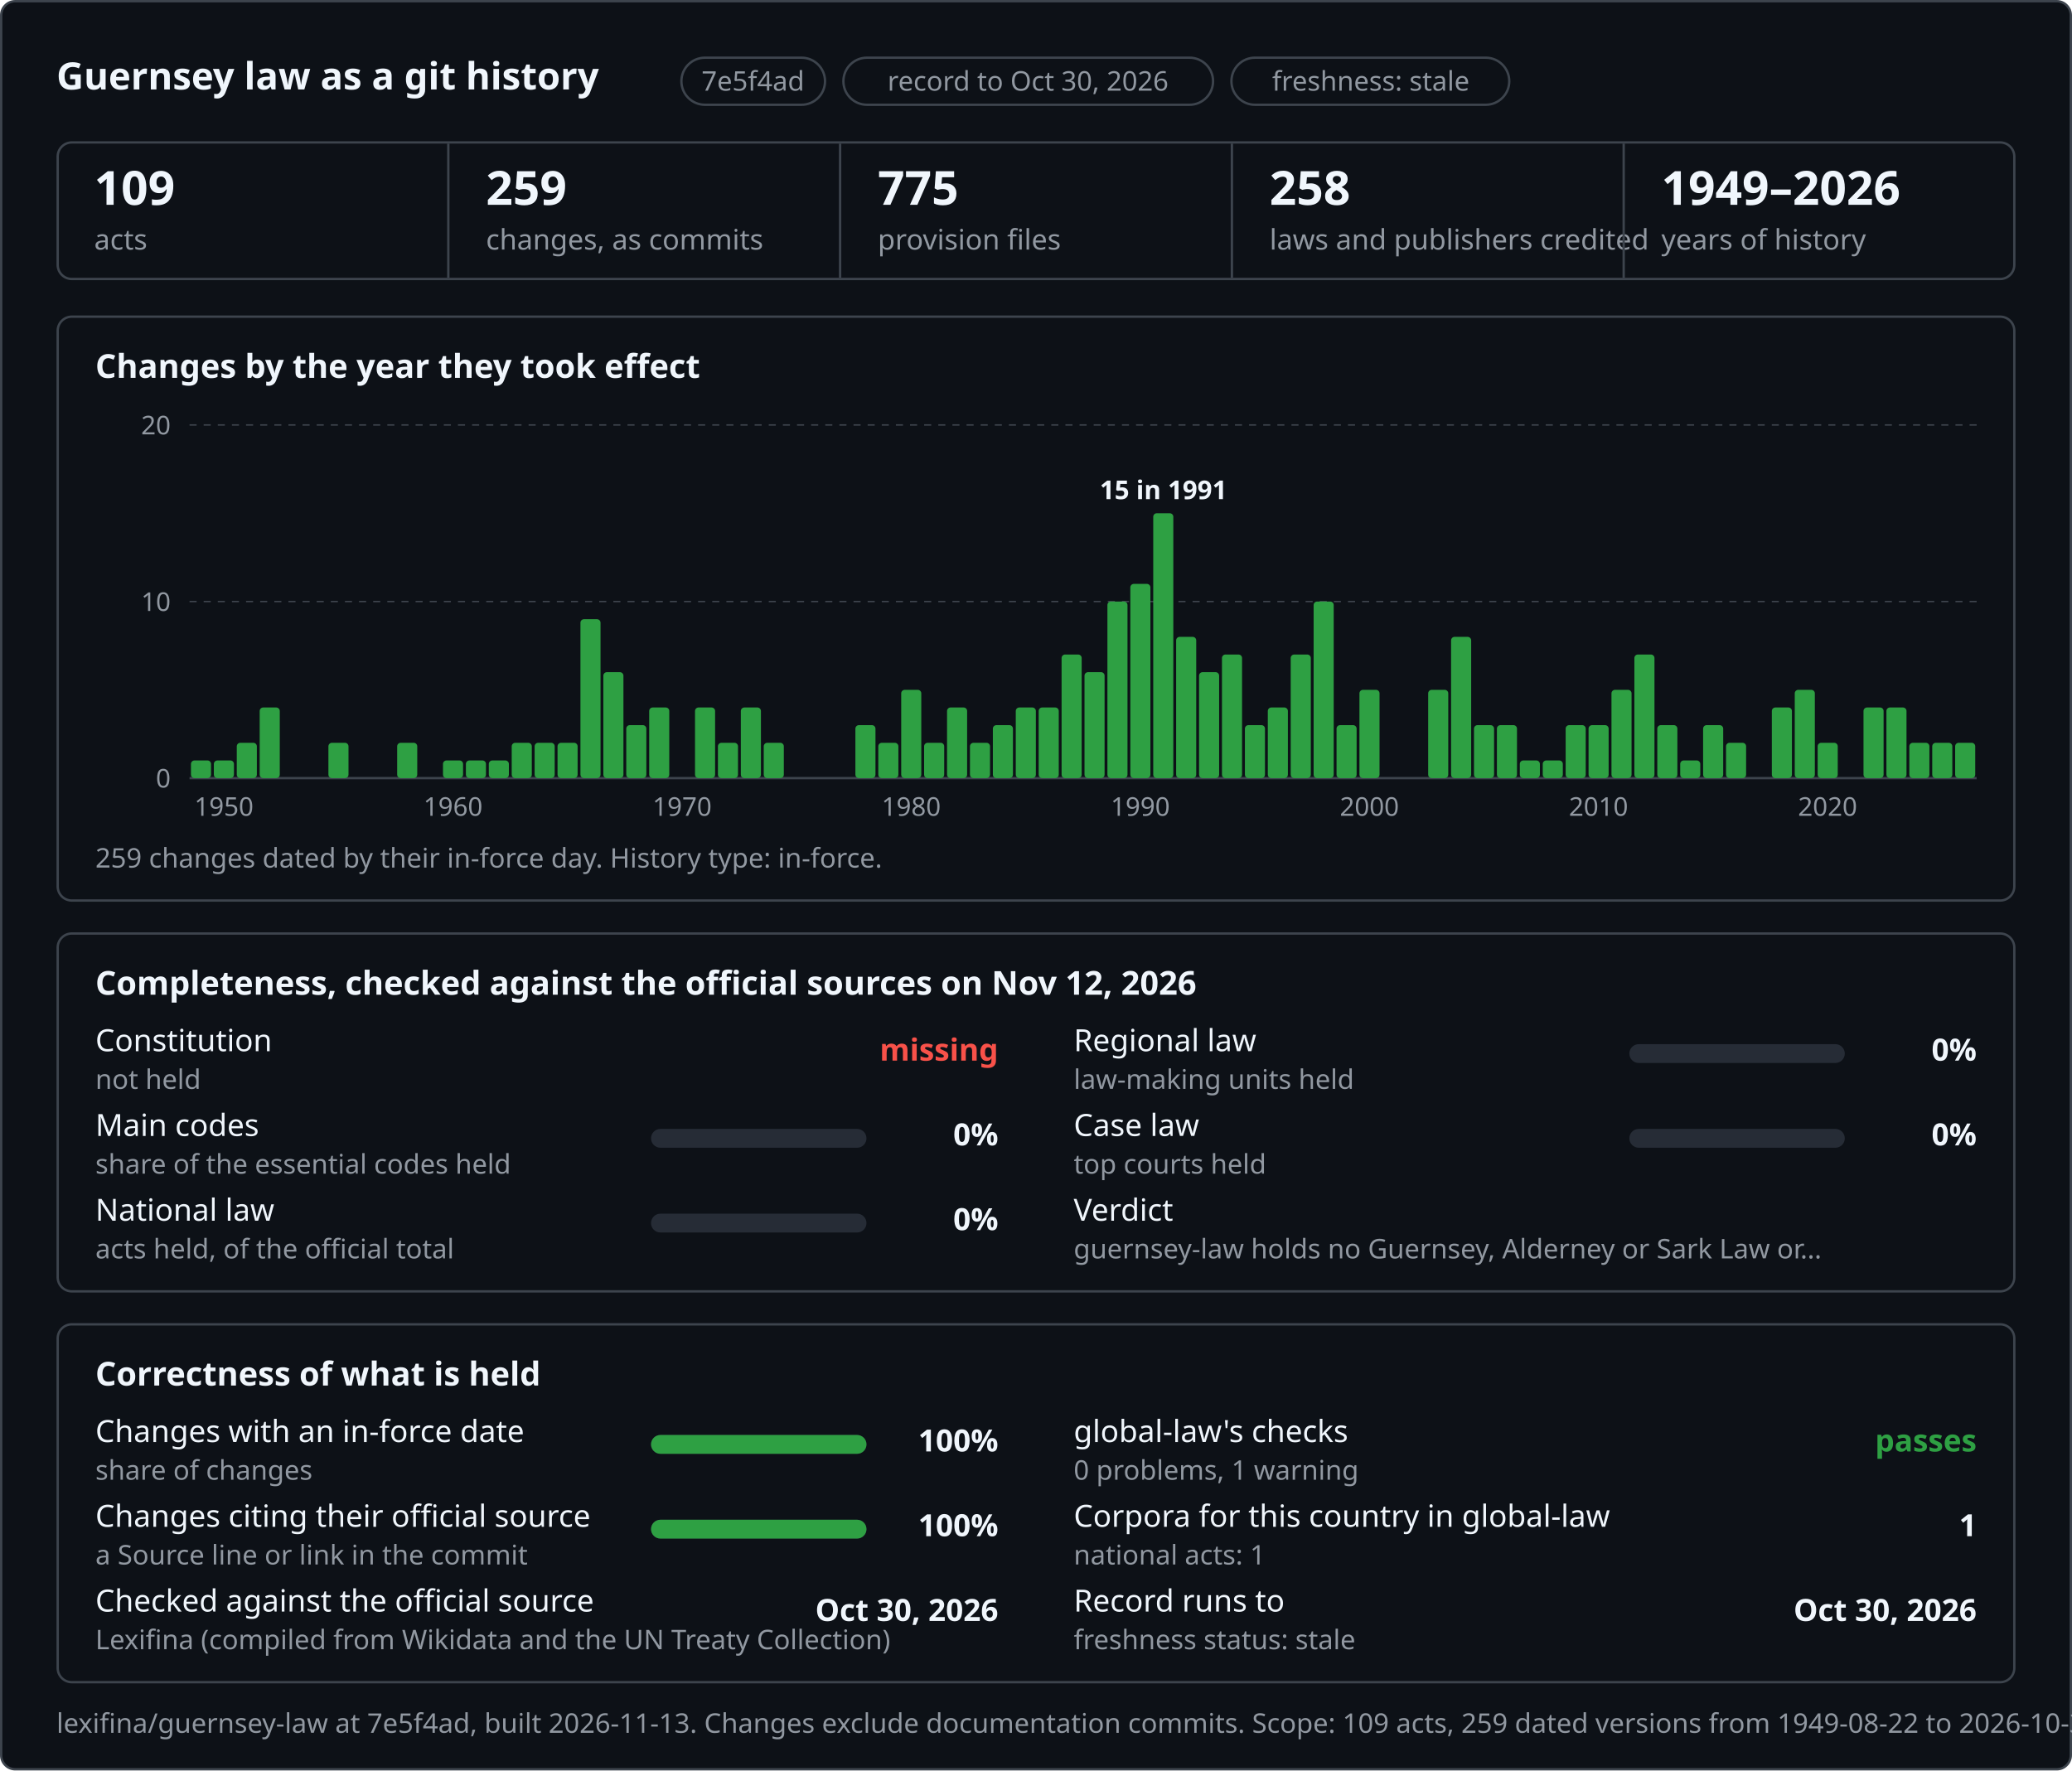
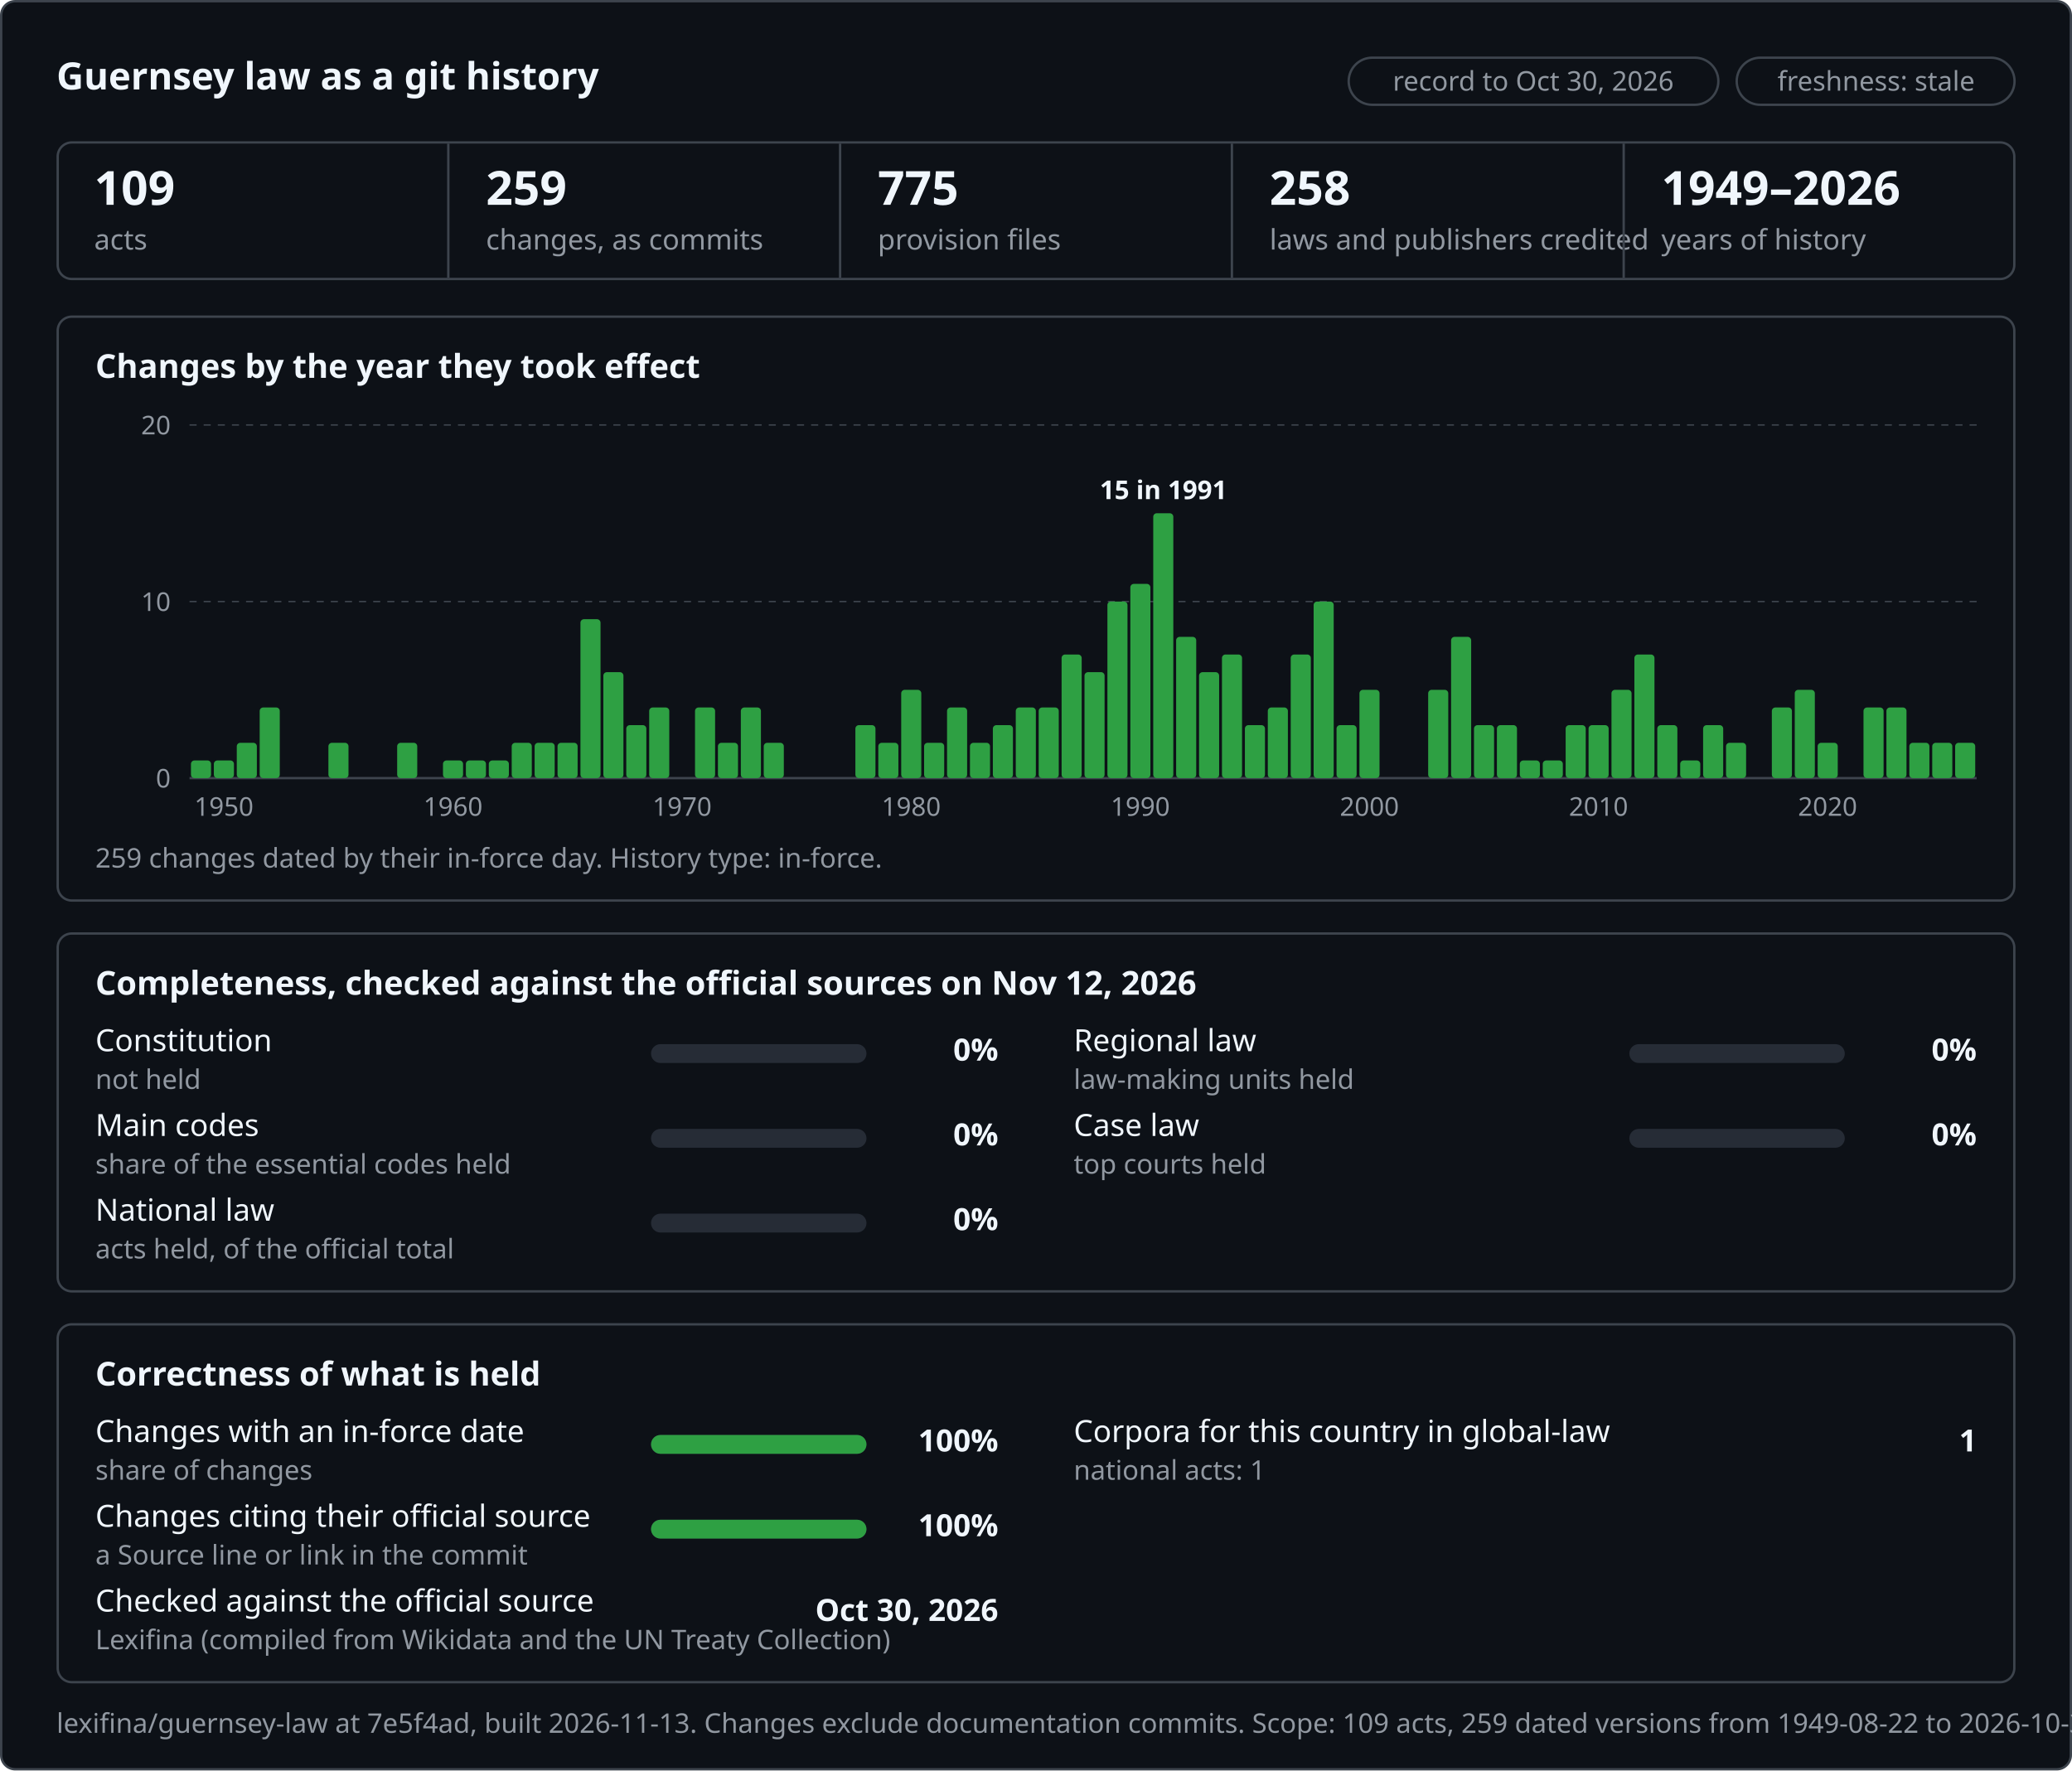
<svg xmlns="http://www.w3.org/2000/svg" width="880" height="752" viewBox="0 0 880 752" font-family="-apple-system,BlinkMacSystemFont,Segoe UI,Noto Sans,Helvetica,Arial,sans-serif">
  <rect x="0.5" y="0.5" width="879" height="751" rx="6" fill="#0d1117" stroke="#3d444d" />
  <text x="24" y="38" font-size="16" font-weight="600" fill="#f0f6fc">Guernsey law as a git history</text>
-   <rect x="289.4" y="24.5" width="61" height="20" rx="10" fill="none" stroke="#3d444d" />
-   <text x="319.8" y="38.5" font-size="11.5" font-weight="500" text-anchor="middle" fill="#9198a1">7e5f4ad</text>
-   <rect x="358.2" y="24.5" width="157" height="20" rx="10" fill="none" stroke="#3d444d" />
-   <text x="436.6" y="38.5" font-size="11.5" font-weight="500" text-anchor="middle" fill="#9198a1">record to Oct 30, 2026</text>
-   <rect x="523.0" y="24.5" width="118" height="20" rx="10" fill="none" stroke="#3d444d" />
-   <text x="582.2" y="38.5" font-size="11.5" font-weight="500" text-anchor="middle" fill="#9198a1">freshness: stale</text>
+   <rect x="572.8" y="24.5" width="157" height="20" rx="10" fill="none" stroke="#3d444d" />
+   <text x="651.2" y="38.5" font-size="11.5" font-weight="500" text-anchor="middle" fill="#9198a1">record to Oct 30, 2026</text>
+   <rect x="737.6" y="24.5" width="118" height="20" rx="10" fill="none" stroke="#3d444d" />
+   <text x="796.8" y="38.5" font-size="11.5" font-weight="500" text-anchor="middle" fill="#9198a1">freshness: stale</text>
  <rect x="24.5" y="60.5" width="831" height="58" rx="6" fill="#0d1117" stroke="#3d444d" />
  <text x="40.0" y="87" font-size="20" font-weight="600" fill="#f0f6fc">109</text>
  <text x="40.0" y="106" font-size="12" fill="#9198a1">acts</text>
  <line x1="190.4" y1="61" x2="190.4" y2="118" stroke="#3d444d" />
  <text x="206.4" y="87" font-size="20" font-weight="600" fill="#f0f6fc">259</text>
  <text x="206.4" y="106" font-size="12" fill="#9198a1">changes, as commits</text>
  <line x1="356.8" y1="61" x2="356.8" y2="118" stroke="#3d444d" />
  <text x="372.8" y="87" font-size="20" font-weight="600" fill="#f0f6fc">775</text>
  <text x="372.8" y="106" font-size="12" fill="#9198a1">provision files</text>
  <line x1="523.2" y1="61" x2="523.2" y2="118" stroke="#3d444d" />
  <text x="539.2" y="87" font-size="20" font-weight="600" fill="#f0f6fc">258</text>
  <text x="539.2" y="106" font-size="12" fill="#9198a1">laws and publishers credited</text>
  <line x1="689.6" y1="61" x2="689.6" y2="118" stroke="#3d444d" />
  <text x="705.6" y="87" font-size="20" font-weight="600" fill="#f0f6fc">1949–2026</text>
  <text x="705.6" y="106" font-size="12" fill="#9198a1">years of history</text>
  <rect x="24.5" y="134.5" width="831" height="248" rx="6" fill="#0d1117" stroke="#3d444d" />
  <text x="40.5" y="160.5" font-size="14" font-weight="600" fill="#f0f6fc">Changes by the year they took effect</text>
  <line x1="80.5" y1="330.5" x2="839.5" y2="330.5" stroke="#3d444d" stroke-width="1" />
  <text x="72.5" y="334.5" font-size="11" text-anchor="end" fill="#9198a1">0</text>
  <line x1="80.5" y1="255.5" x2="839.5" y2="255.5" stroke="#3d444d" stroke-width="0.6" stroke-dasharray="3 3" />
  <text x="72.5" y="259.5" font-size="11" text-anchor="end" fill="#9198a1">10</text>
  <line x1="80.5" y1="180.5" x2="839.5" y2="180.5" stroke="#3d444d" stroke-width="0.6" stroke-dasharray="3 3" />
  <text x="72.5" y="184.5" font-size="11" text-anchor="end" fill="#9198a1">20</text>
  <rect x="81.10" y="323.0" width="8.53" height="7.5" rx="1.5" fill="#2ea043" />
  <rect x="90.83" y="323.0" width="8.53" height="7.5" rx="1.5" fill="#2ea043" />
  <text x="95.1" y="346.5" font-size="11" text-anchor="middle" fill="#9198a1">1950</text>
  <rect x="100.56" y="315.5" width="8.53" height="15.0" rx="1.5" fill="#2ea043" />
  <rect x="110.29" y="300.5" width="8.53" height="30.0" rx="1.5" fill="#2ea043" />
  <rect x="139.48" y="315.5" width="8.53" height="15.0" rx="1.5" fill="#2ea043" />
  <rect x="168.68" y="315.5" width="8.53" height="15.0" rx="1.5" fill="#2ea043" />
  <rect x="188.14" y="323.0" width="8.53" height="7.5" rx="1.5" fill="#2ea043" />
  <text x="192.4" y="346.5" font-size="11" text-anchor="middle" fill="#9198a1">1960</text>
  <rect x="197.87" y="323.0" width="8.53" height="7.5" rx="1.5" fill="#2ea043" />
  <rect x="207.60" y="323.0" width="8.53" height="7.5" rx="1.5" fill="#2ea043" />
  <rect x="217.33" y="315.5" width="8.53" height="15.0" rx="1.5" fill="#2ea043" />
  <rect x="227.06" y="315.5" width="8.53" height="15.0" rx="1.5" fill="#2ea043" />
  <rect x="236.79" y="315.5" width="8.53" height="15.0" rx="1.5" fill="#2ea043" />
  <rect x="246.52" y="263.0" width="8.53" height="67.5" rx="1.5" fill="#2ea043" />
  <rect x="256.25" y="285.5" width="8.53" height="45.0" rx="1.5" fill="#2ea043" />
  <rect x="265.98" y="308.0" width="8.53" height="22.5" rx="1.5" fill="#2ea043" />
  <rect x="275.72" y="300.5" width="8.53" height="30.0" rx="1.5" fill="#2ea043" />
  <text x="289.7" y="346.5" font-size="11" text-anchor="middle" fill="#9198a1">1970</text>
  <rect x="295.18" y="300.5" width="8.53" height="30.0" rx="1.5" fill="#2ea043" />
  <rect x="304.91" y="315.5" width="8.53" height="15.0" rx="1.5" fill="#2ea043" />
  <rect x="314.64" y="300.5" width="8.53" height="30.0" rx="1.5" fill="#2ea043" />
  <rect x="324.37" y="315.5" width="8.53" height="15.0" rx="1.5" fill="#2ea043" />
  <rect x="363.29" y="308.0" width="8.53" height="22.5" rx="1.5" fill="#2ea043" />
  <rect x="373.02" y="315.5" width="8.53" height="15.0" rx="1.5" fill="#2ea043" />
  <rect x="382.75" y="293.0" width="8.53" height="37.5" rx="1.5" fill="#2ea043" />
  <text x="387.0" y="346.5" font-size="11" text-anchor="middle" fill="#9198a1">1980</text>
  <rect x="392.48" y="315.5" width="8.53" height="15.0" rx="1.5" fill="#2ea043" />
  <rect x="402.22" y="300.5" width="8.53" height="30.0" rx="1.5" fill="#2ea043" />
  <rect x="411.95" y="315.5" width="8.53" height="15.0" rx="1.5" fill="#2ea043" />
  <rect x="421.68" y="308.0" width="8.53" height="22.5" rx="1.5" fill="#2ea043" />
  <rect x="431.41" y="300.5" width="8.53" height="30.0" rx="1.5" fill="#2ea043" />
  <rect x="441.14" y="300.5" width="8.53" height="30.0" rx="1.5" fill="#2ea043" />
  <rect x="450.87" y="278.0" width="8.53" height="52.5" rx="1.5" fill="#2ea043" />
  <rect x="460.60" y="285.5" width="8.53" height="45.0" rx="1.5" fill="#2ea043" />
  <rect x="470.33" y="255.5" width="8.53" height="75.0" rx="1.5" fill="#2ea043" />
  <rect x="480.06" y="248.0" width="8.53" height="82.5" rx="1.5" fill="#2ea043" />
  <text x="484.3" y="346.5" font-size="11" text-anchor="middle" fill="#9198a1">1990</text>
  <rect x="489.79" y="218.0" width="8.53" height="112.5" rx="1.5" fill="#2ea043" />
  <text x="494.1" y="212.0" font-size="11" font-weight="600" text-anchor="middle" fill="#f0f6fc">15 in 1991</text>
  <rect x="499.52" y="270.5" width="8.53" height="60.0" rx="1.5" fill="#2ea043" />
  <rect x="509.25" y="285.5" width="8.53" height="45.0" rx="1.5" fill="#2ea043" />
  <rect x="518.98" y="278.0" width="8.53" height="52.5" rx="1.5" fill="#2ea043" />
  <rect x="528.72" y="308.0" width="8.53" height="22.5" rx="1.5" fill="#2ea043" />
  <rect x="538.45" y="300.5" width="8.53" height="30.0" rx="1.5" fill="#2ea043" />
  <rect x="548.18" y="278.0" width="8.53" height="52.5" rx="1.5" fill="#2ea043" />
  <rect x="557.91" y="255.5" width="8.53" height="75.0" rx="1.5" fill="#2ea043" />
  <rect x="567.64" y="308.0" width="8.53" height="22.5" rx="1.5" fill="#2ea043" />
  <rect x="577.37" y="293.0" width="8.53" height="37.5" rx="1.5" fill="#2ea043" />
  <text x="581.6" y="346.5" font-size="11" text-anchor="middle" fill="#9198a1">2000</text>
  <rect x="606.56" y="293.0" width="8.53" height="37.5" rx="1.5" fill="#2ea043" />
  <rect x="616.29" y="270.5" width="8.53" height="60.0" rx="1.5" fill="#2ea043" />
  <rect x="626.02" y="308.0" width="8.53" height="22.5" rx="1.5" fill="#2ea043" />
  <rect x="635.75" y="308.0" width="8.53" height="22.5" rx="1.5" fill="#2ea043" />
  <rect x="645.48" y="323.0" width="8.53" height="7.5" rx="1.5" fill="#2ea043" />
  <rect x="655.22" y="323.0" width="8.53" height="7.5" rx="1.5" fill="#2ea043" />
  <rect x="664.95" y="308.0" width="8.53" height="22.5" rx="1.5" fill="#2ea043" />
  <rect x="674.68" y="308.0" width="8.53" height="22.5" rx="1.5" fill="#2ea043" />
  <text x="678.9" y="346.5" font-size="11" text-anchor="middle" fill="#9198a1">2010</text>
  <rect x="684.41" y="293.0" width="8.53" height="37.5" rx="1.5" fill="#2ea043" />
  <rect x="694.14" y="278.0" width="8.53" height="52.5" rx="1.5" fill="#2ea043" />
  <rect x="703.87" y="308.0" width="8.53" height="22.5" rx="1.5" fill="#2ea043" />
  <rect x="713.60" y="323.0" width="8.53" height="7.5" rx="1.5" fill="#2ea043" />
  <rect x="723.33" y="308.0" width="8.53" height="22.5" rx="1.5" fill="#2ea043" />
  <rect x="733.06" y="315.5" width="8.53" height="15.0" rx="1.5" fill="#2ea043" />
  <rect x="752.52" y="300.5" width="8.53" height="30.0" rx="1.5" fill="#2ea043" />
  <rect x="762.25" y="293.0" width="8.53" height="37.5" rx="1.5" fill="#2ea043" />
  <rect x="771.98" y="315.5" width="8.53" height="15.0" rx="1.5" fill="#2ea043" />
  <text x="776.2" y="346.5" font-size="11" text-anchor="middle" fill="#9198a1">2020</text>
  <rect x="791.45" y="300.5" width="8.53" height="30.0" rx="1.5" fill="#2ea043" />
  <rect x="801.18" y="300.5" width="8.53" height="30.0" rx="1.5" fill="#2ea043" />
  <rect x="810.91" y="315.5" width="8.53" height="15.0" rx="1.5" fill="#2ea043" />
  <rect x="820.64" y="315.5" width="8.53" height="15.0" rx="1.5" fill="#2ea043" />
  <rect x="830.37" y="315.5" width="8.53" height="15.0" rx="1.5" fill="#2ea043" />
  <text x="40.5" y="368.5" font-size="11.5" fill="#9198a1">259 changes dated by their in-force day. History type: in-force.</text>
  <rect x="24.5" y="396.5" width="831" height="152" rx="6" fill="#0d1117" stroke="#3d444d" />
  <text x="40.5" y="422.5" font-size="14" font-weight="600" fill="#f0f6fc">Completeness, checked against the official sources on Nov 12, 2026</text>
  <text x="40.5" y="446.5" font-size="13" fill="#f0f6fc">Constitution</text>
  <text x="40.5" y="462.5" font-size="11.5" fill="#9198a1">not held</text>
-   <text x="424.0" y="450.5" font-size="13" font-weight="600" text-anchor="end" fill="#f85149">missing</text>
+   <g>
+     <rect x="276.5" y="443.5" width="91.5" height="8" rx="4" fill="#262c36" />
+   </g>
+   <text x="424.0" y="450.5" font-size="13" font-weight="600" text-anchor="end" fill="#f0f6fc">0%</text>
  <text x="40.5" y="482.5" font-size="13" fill="#f0f6fc">Main codes</text>
  <text x="40.5" y="498.5" font-size="11.5" fill="#9198a1">share of the essential codes held</text>
  <g>
    <rect x="276.5" y="479.5" width="91.5" height="8" rx="4" fill="#262c36" />
  </g>
  <text x="424.0" y="486.5" font-size="13" font-weight="600" text-anchor="end" fill="#f0f6fc">0%</text>
  <text x="40.5" y="518.5" font-size="13" fill="#f0f6fc">National law</text>
  <text x="40.5" y="534.5" font-size="11.5" fill="#9198a1">acts held, of the official total</text>
  <g>
    <rect x="276.5" y="515.5" width="91.5" height="8" rx="4" fill="#262c36" />
  </g>
  <text x="424.0" y="522.5" font-size="13" font-weight="600" text-anchor="end" fill="#f0f6fc">0%</text>
  <text x="456.0" y="446.5" font-size="13" fill="#f0f6fc">Regional law</text>
  <text x="456.0" y="462.5" font-size="11.5" fill="#9198a1">law-making units held</text>
  <g>
    <rect x="692.0" y="443.5" width="91.5" height="8" rx="4" fill="#262c36" />
  </g>
  <text x="839.5" y="450.5" font-size="13" font-weight="600" text-anchor="end" fill="#f0f6fc">0%</text>
  <text x="456.0" y="482.5" font-size="13" fill="#f0f6fc">Case law</text>
  <text x="456.0" y="498.5" font-size="11.5" fill="#9198a1">top courts held</text>
  <g>
    <rect x="692.0" y="479.5" width="91.5" height="8" rx="4" fill="#262c36" />
  </g>
  <text x="839.5" y="486.5" font-size="13" font-weight="600" text-anchor="end" fill="#f0f6fc">0%</text>
-   <text x="456.0" y="518.5" font-size="13" fill="#f0f6fc">Verdict</text>
-   <text x="456.0" y="534.5" font-size="11.5" fill="#9198a1">guernsey-law holds no Guernsey, Alderney or Sark Law or…</text>
-   <text x="839.5" y="522.5" font-size="13" font-weight="600" text-anchor="end" fill="#9198a1" />
  <rect x="24.5" y="562.5" width="831" height="152" rx="6" fill="#0d1117" stroke="#3d444d" />
  <text x="40.5" y="588.5" font-size="14" font-weight="600" fill="#f0f6fc">Correctness of what is held</text>
  <text x="40.5" y="612.5" font-size="13" fill="#f0f6fc">Changes with an in-force date</text>
  <text x="40.5" y="628.5" font-size="11.5" fill="#9198a1">share of changes</text>
  <g>
    <rect x="276.5" y="609.5" width="91.5" height="8" rx="4" fill="#262c36" />
    <rect x="276.5" y="609.5" width="91.5" height="8" rx="4" fill="#2ea043" />
  </g>
  <text x="424.0" y="616.5" font-size="13" font-weight="600" text-anchor="end" fill="#f0f6fc">100%</text>
  <text x="40.5" y="648.5" font-size="13" fill="#f0f6fc">Changes citing their official source</text>
  <text x="40.5" y="664.5" font-size="11.5" fill="#9198a1">a Source line or link in the commit</text>
  <g>
    <rect x="276.5" y="645.5" width="91.5" height="8" rx="4" fill="#262c36" />
    <rect x="276.5" y="645.5" width="91.5" height="8" rx="4" fill="#2ea043" />
  </g>
  <text x="424.0" y="652.5" font-size="13" font-weight="600" text-anchor="end" fill="#f0f6fc">100%</text>
  <text x="40.5" y="684.5" font-size="13" fill="#f0f6fc">Checked against the official source</text>
  <text x="40.5" y="700.5" font-size="11.5" fill="#9198a1">Lexifina (compiled from Wikidata and the UN Treaty Collection)</text>
  <text x="424.0" y="688.5" font-size="13" font-weight="600" text-anchor="end" fill="#f0f6fc">Oct 30, 2026</text>
-   <text x="456.0" y="612.5" font-size="13" fill="#f0f6fc">global-law's checks</text>
-   <text x="456.0" y="628.5" font-size="11.5" fill="#9198a1">0 problems, 1 warning</text>
-   <text x="839.5" y="616.5" font-size="13" font-weight="600" text-anchor="end" fill="#2ea043">passes</text>
-   <text x="456.0" y="648.5" font-size="13" fill="#f0f6fc">Corpora for this country in global-law</text>
-   <text x="456.0" y="664.5" font-size="11.5" fill="#9198a1">national acts: 1</text>
-   <text x="839.5" y="652.5" font-size="13" font-weight="600" text-anchor="end" fill="#f0f6fc">1</text>
-   <text x="456.0" y="684.5" font-size="13" fill="#f0f6fc">Record runs to</text>
-   <text x="456.0" y="700.5" font-size="11.5" fill="#9198a1">freshness status: stale</text>
-   <text x="839.5" y="688.5" font-size="13" font-weight="600" text-anchor="end" fill="#f0f6fc">Oct 30, 2026</text>
+   <text x="456.0" y="612.5" font-size="13" fill="#f0f6fc">Corpora for this country in global-law</text>
+   <text x="456.0" y="628.5" font-size="11.5" fill="#9198a1">national acts: 1</text>
+   <text x="839.5" y="616.5" font-size="13" font-weight="600" text-anchor="end" fill="#f0f6fc">1</text>
  <text x="24" y="736" font-size="11.5" fill="#9198a1">lexifina/guernsey-law at 7e5f4ad, built 2026-11-13. Changes exclude documentation commits. Scope: 109 acts, 259 dated versions from 1949-08-22 to 2026-10-30</text>
</svg>
